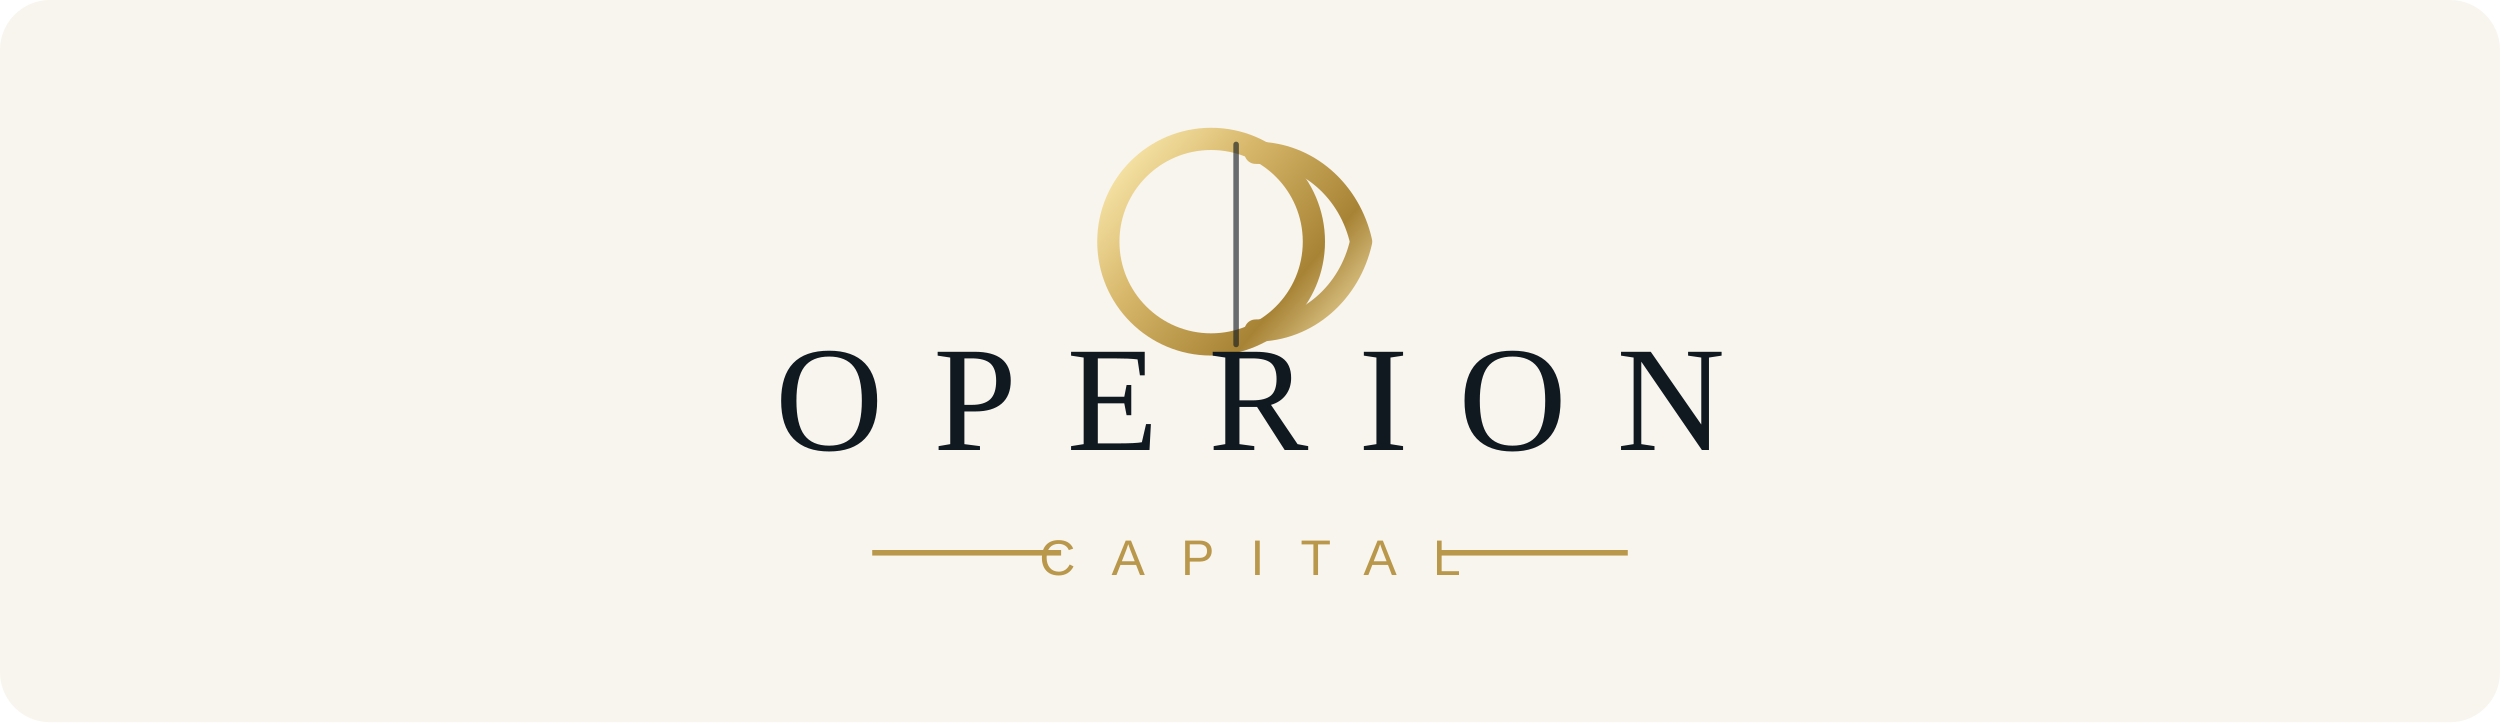
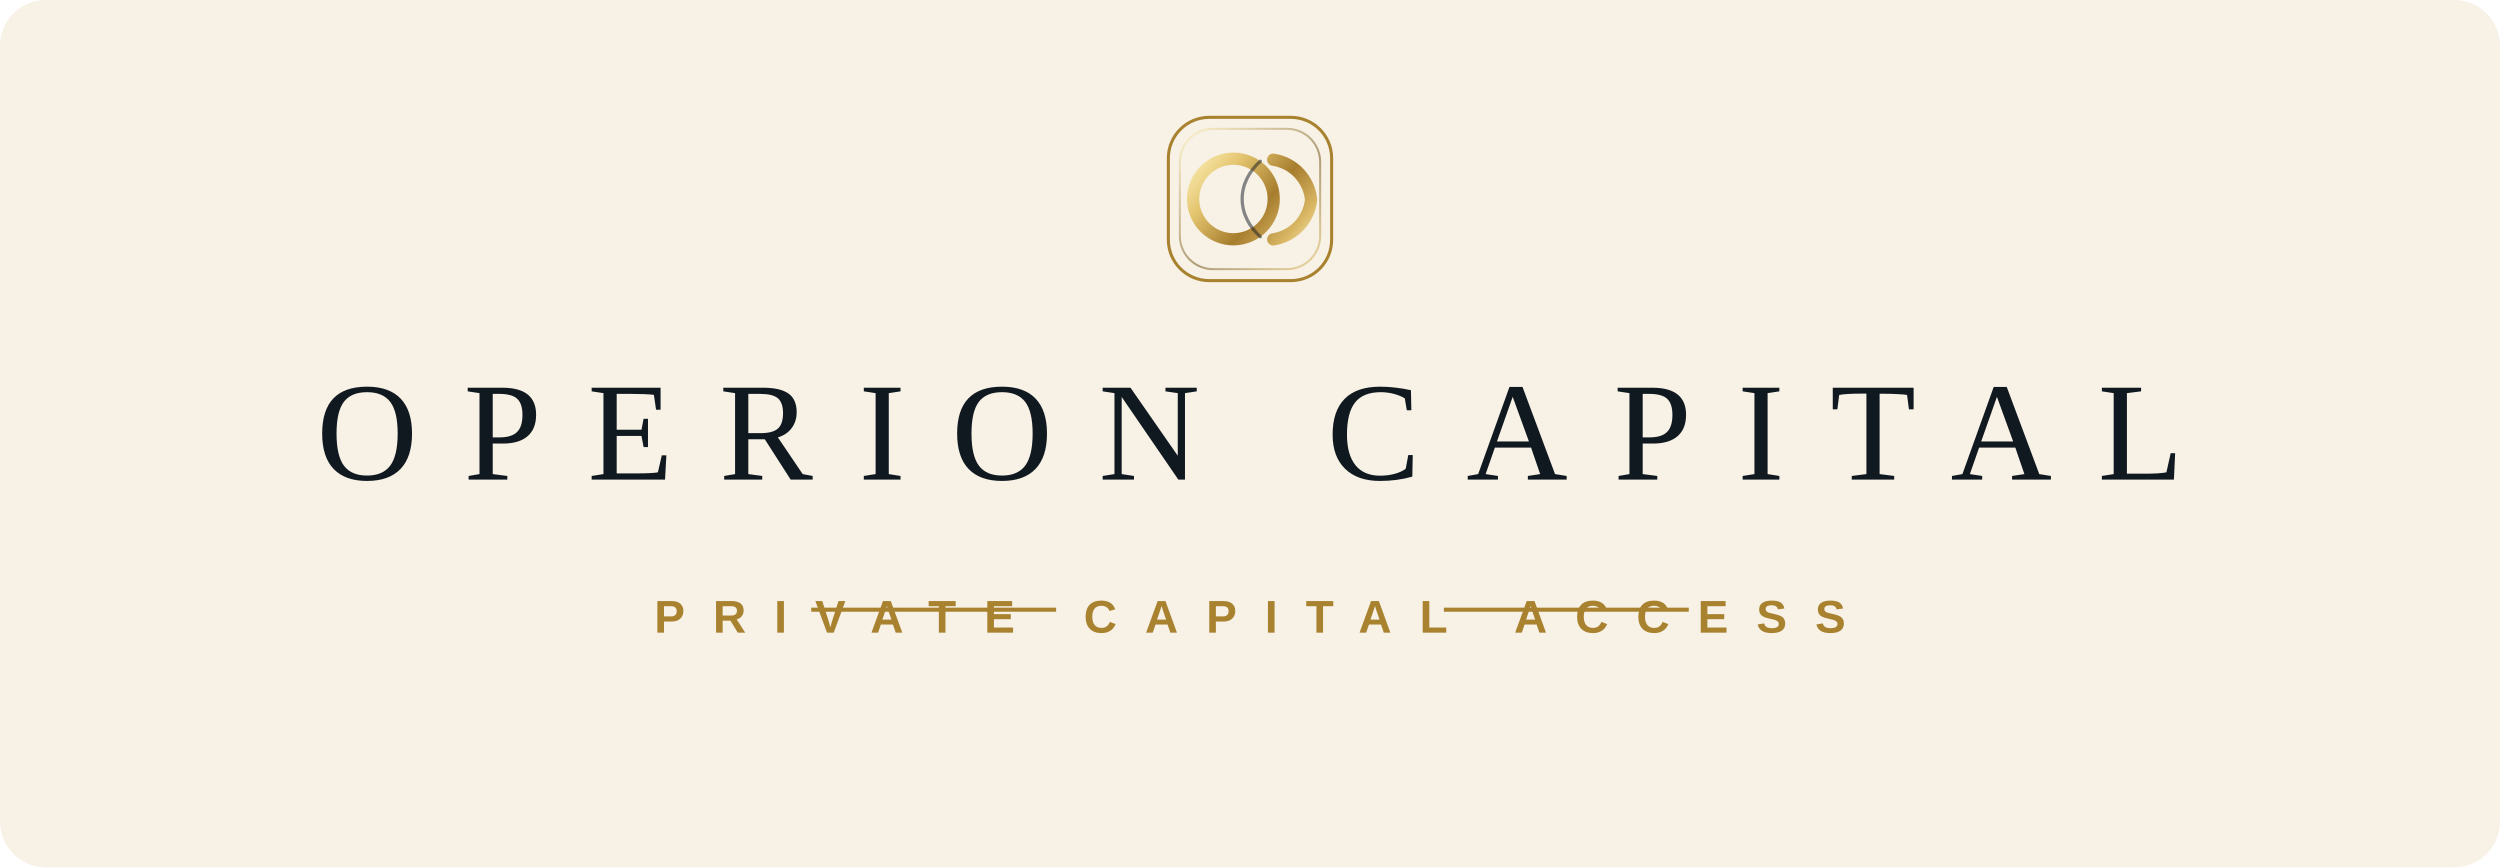
- <svg xmlns="http://www.w3.org/2000/svg" width="900" height="260" viewBox="0 0 900 260" fill="none">
-   <rect width="900" height="260" rx="18" fill="#F8F5EE" />
-   <g transform="translate(384 35)">
-     <circle cx="52" cy="52" r="37" stroke="url(#gold)" stroke-width="8" />
-     <path d="M68 20c19 0 34 14 38 32M106 52c-4 18-19 32-38 32" stroke="url(#gold)" stroke-width="8" stroke-linecap="round" />
-     <path d="M61 17v72" stroke="#101820" stroke-width="2" stroke-linecap="round" opacity=".62" />
+ <svg xmlns="http://www.w3.org/2000/svg" width="980" height="340" viewBox="0 0 980 340" fill="none">
+   <rect width="980" height="340" rx="18" fill="#F7F1E6" />
+   <g transform="translate(454 42)">
+     <rect x="4" y="4" width="64" height="64" rx="16" fill="#F7F1E6" stroke="#A9822F" stroke-width="1.2" />
+     <rect x="8.5" y="8.5" width="55" height="55" rx="13" stroke="url(#frame)" stroke-width=".8" opacity=".58" />
+     <circle cx="29.5" cy="36" r="15.8" stroke="url(#gold)" stroke-width="4.8" />
+     <path d="M45.1 20.6c8 1.2 14.05 7.7 14.85 15.65M59.95 36.25c-.82 7.9-6.86 14.36-14.85 15.6" stroke="url(#gold)" stroke-width="4.8" stroke-linecap="round" />
+     <path d="M40.05 21.2c-4.38 3.88-7.12 9.12-7.12 14.8 0 5.64 2.74 10.9 7.12 14.8" stroke="#101820" stroke-width="1.28" stroke-linecap="round" opacity=".5" />
  </g>
-   <text x="450" y="162" text-anchor="middle" font-family="Georgia, 'Times New Roman', serif" font-size="54" letter-spacing="18" fill="#101820">OPERION</text>
-   <line x1="314" y1="199" x2="382" y2="199" stroke="#B9974B" stroke-width="2" />
-   <text x="450" y="207" text-anchor="middle" font-family="Arial, Helvetica, sans-serif" font-size="18" letter-spacing="13" fill="#B9974B">CAPITAL</text>
-   <line x1="518" y1="199" x2="586" y2="199" stroke="#B9974B" stroke-width="2" />
+   <text x="490" y="188" text-anchor="middle" font-family="Georgia, 'Times New Roman', serif" font-size="55" font-weight="500" letter-spacing="18" fill="#101820">OPERION CAPITAL</text>
+   <line x1="318" y1="239" x2="414" y2="239" stroke="#A9822F" stroke-width="1.6" />
+   <text x="490" y="248" text-anchor="middle" font-family="Arial, Helvetica, sans-serif" font-size="18" font-weight="700" letter-spacing="11" fill="#A9822F">PRIVATE CAPITAL ACCESS</text>
+   <line x1="566" y1="239" x2="662" y2="239" stroke="#A9822F" stroke-width="1.6" />
  <defs>
-     <linearGradient id="gold" x1="15" y1="14" x2="106" y2="90" gradientUnits="userSpaceOnUse">
-       <stop stop-color="#FFF0B8" />
-       <stop offset=".35" stop-color="#D7B76A" />
-       <stop offset=".72" stop-color="#A78335" />
-       <stop offset="1" stop-color="#F7E6B3" />
+     <linearGradient id="gold" x1="13" y1="16" x2="61" y2="56" gradientUnits="userSpaceOnUse">
+       <stop stop-color="#FFF4BF" />
+       <stop offset=".28" stop-color="#E4C56F" />
+       <stop offset=".58" stop-color="#A77D2E" />
+       <stop offset=".82" stop-color="#D9B764" />
+       <stop offset="1" stop-color="#FFF0BC" />
+     </linearGradient>
+     <linearGradient id="frame" x1="13" y1="10" x2="61" y2="65" gradientUnits="userSpaceOnUse">
+       <stop stop-color="#F8E7AF" />
+       <stop offset=".55" stop-color="#7B6028" />
+       <stop offset="1" stop-color="#E6C570" />
    </linearGradient>
  </defs>
</svg>
